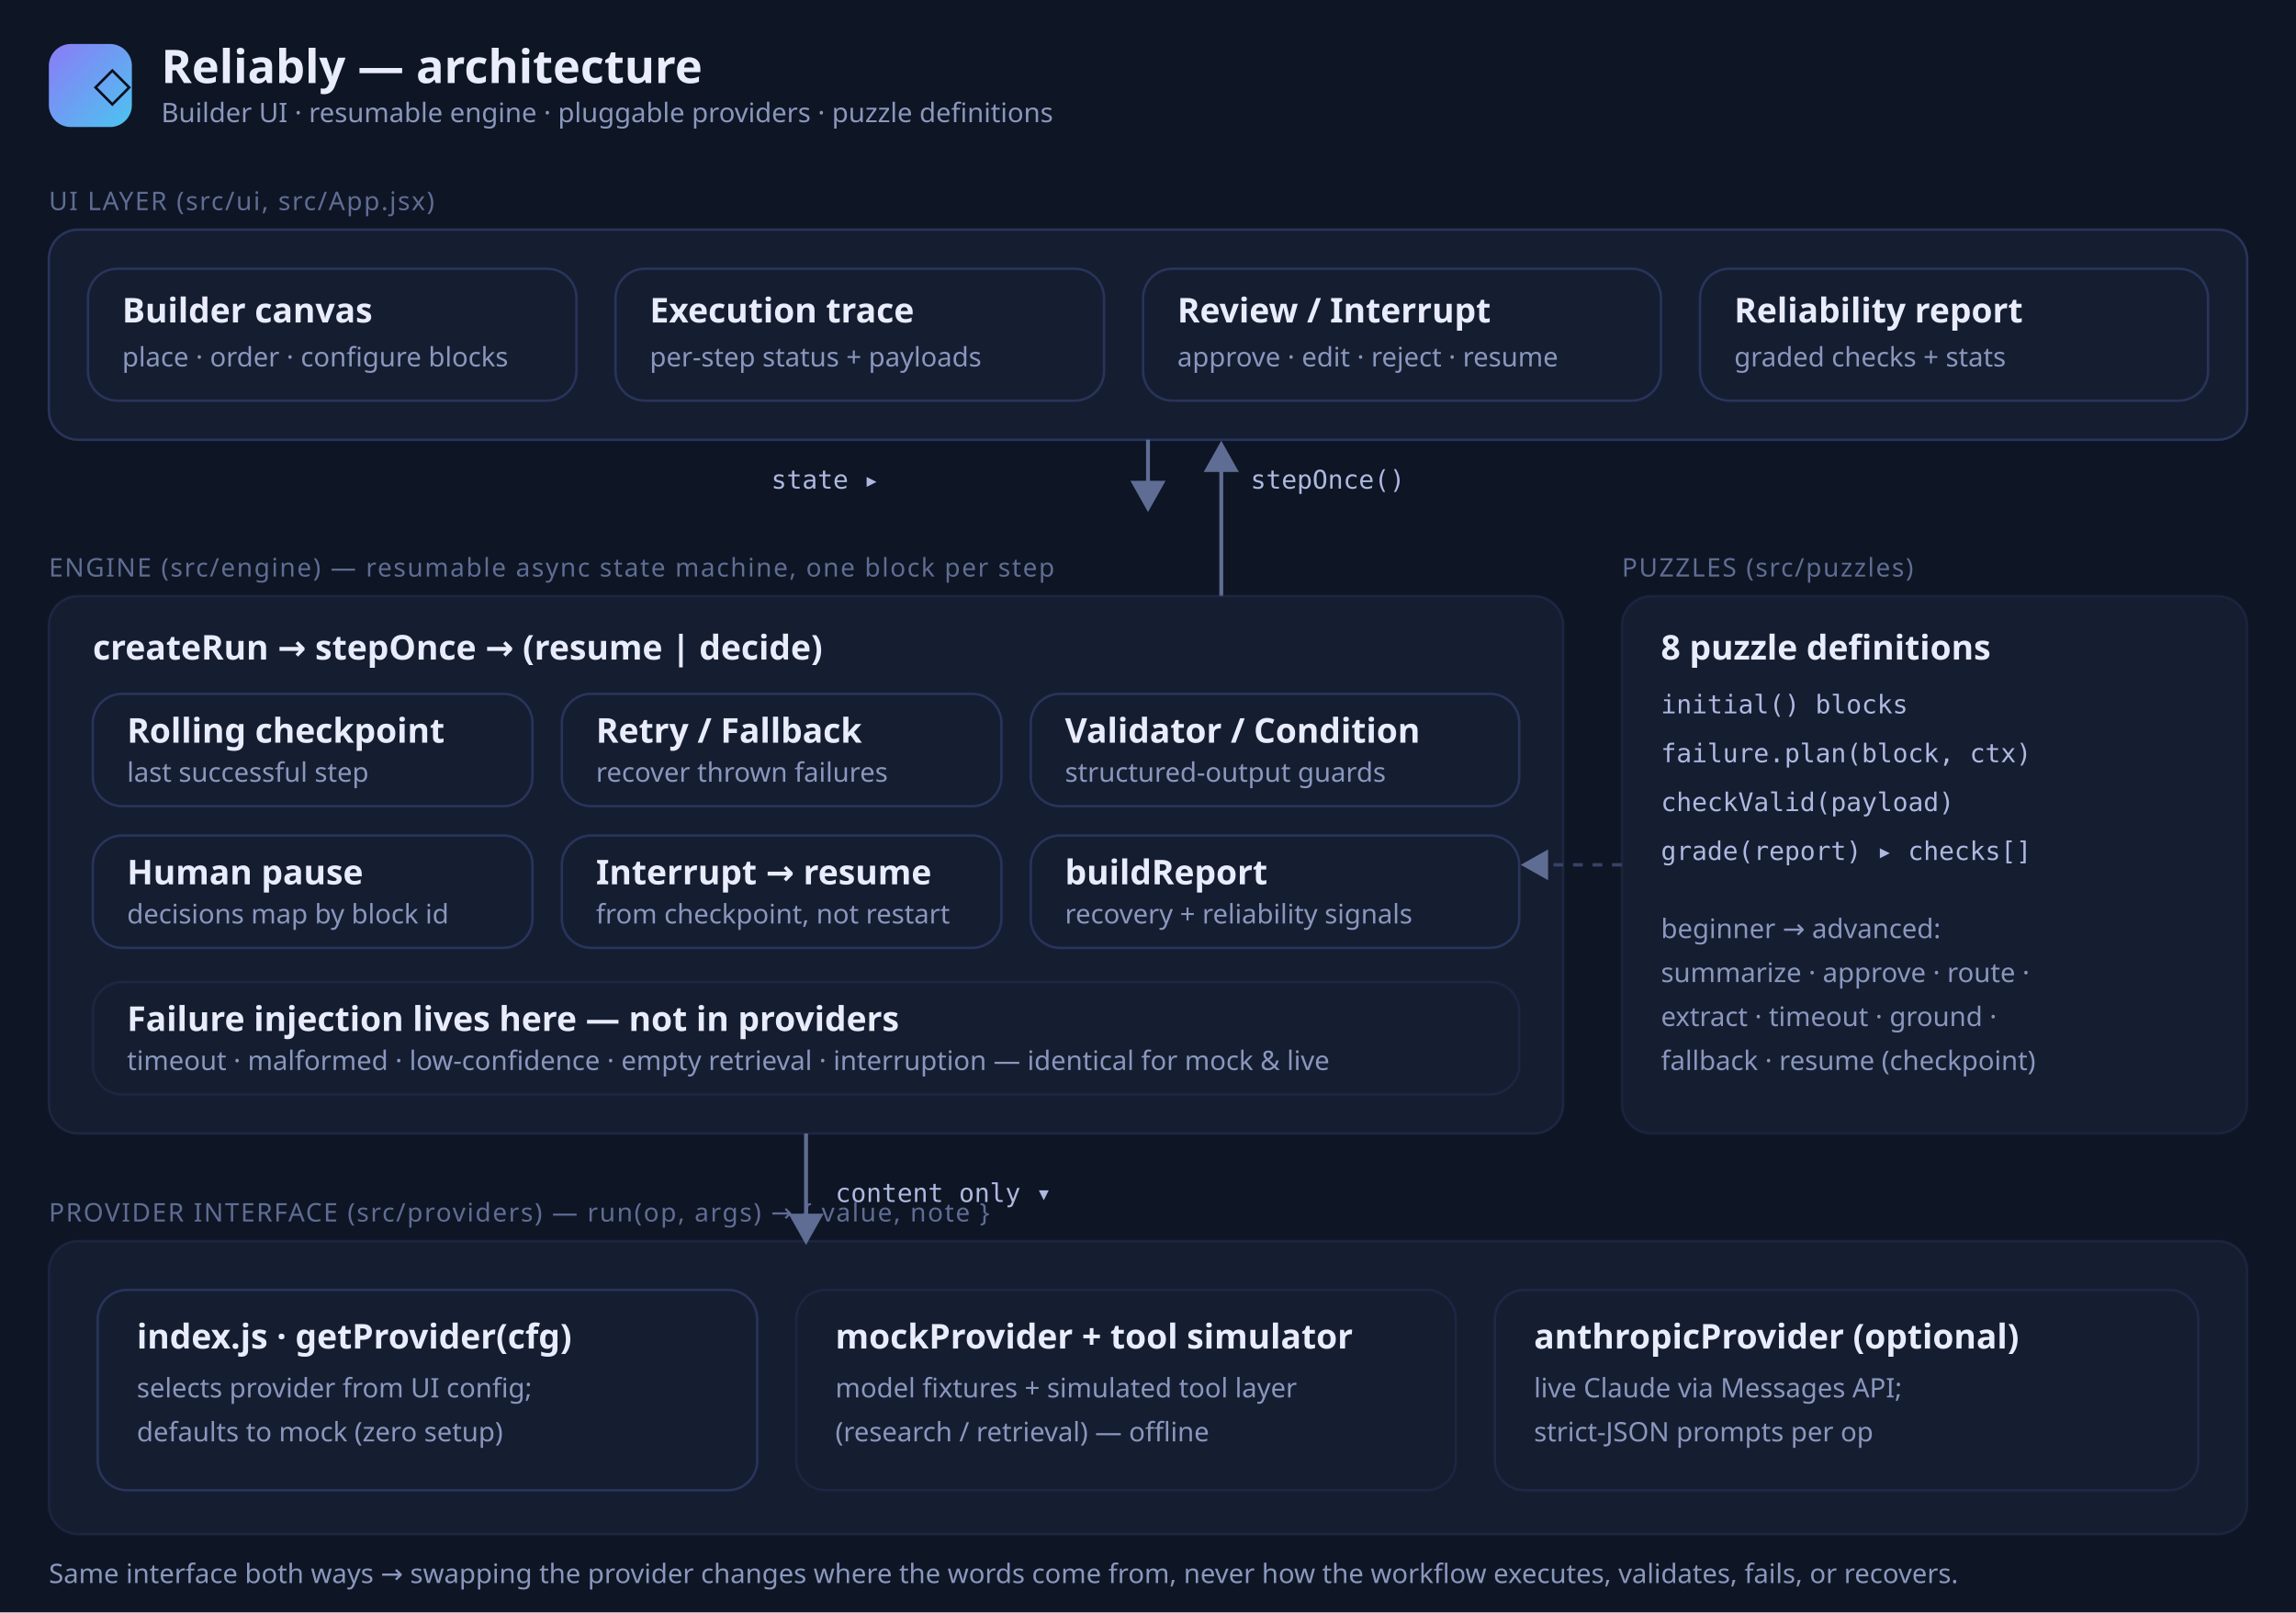
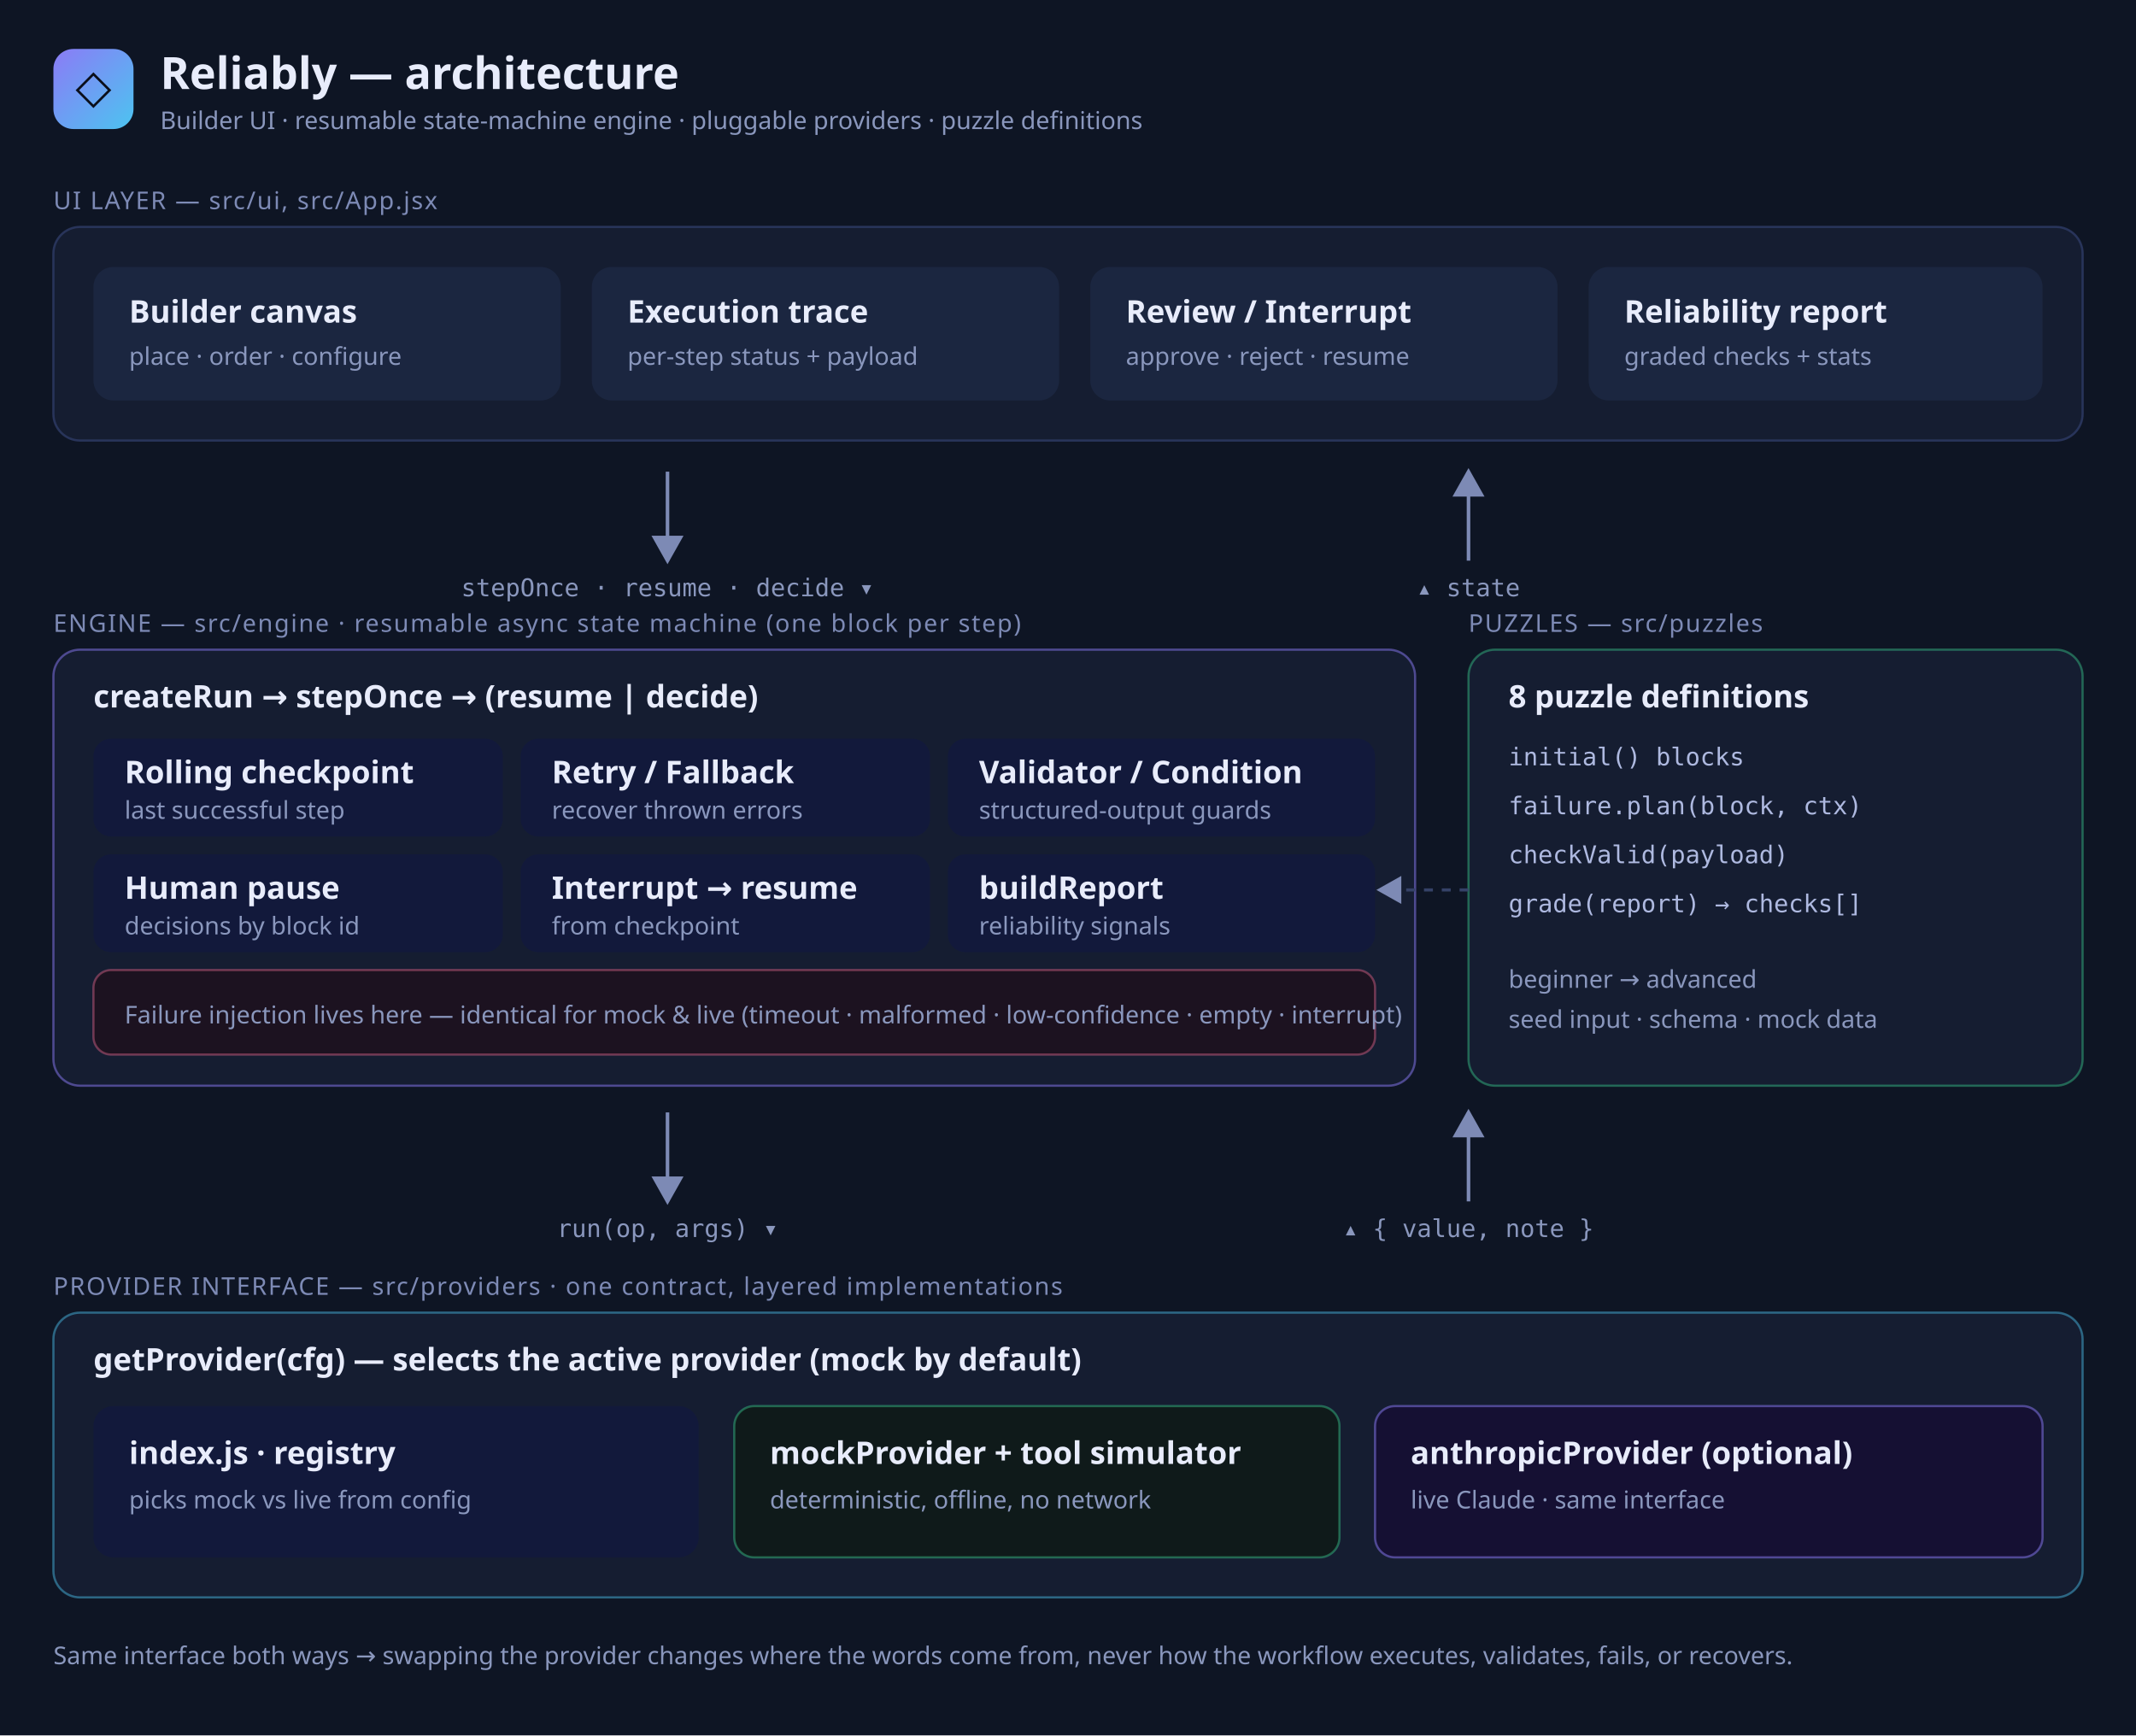
- <svg xmlns="http://www.w3.org/2000/svg" viewBox="0 0 940 660" font-family="'Space Grotesk',system-ui,sans-serif">
+ <svg xmlns="http://www.w3.org/2000/svg" viewBox="0 0 960 780" font-family="'Space Grotesk',system-ui,sans-serif">
  <defs>
    <linearGradient id="logo" x1="0" y1="0" x2="1" y2="1">
      <stop offset="0" stop-color="#8b7bf6" />
      <stop offset="1" stop-color="#4cc4f0" />
    </linearGradient>
-     <marker id="ar" markerWidth="9" markerHeight="9" refX="7" refY="4.5" orient="auto">
-       <path d="M0 0 L8 4.5 L0 9 z" fill="#5f6d94" />
+     <marker id="ar" markerWidth="10" markerHeight="10" refX="7" refY="4.5" orient="auto">
+       <path d="M0 0 L8 4.5 L0 9 z" fill="#7d8ab5" />
    </marker>
    <style>
      .lbl{fill:#e8ecfb;font-size:14px;font-weight:600}
      .sub{fill:#8a97bd;font-size:11px}
-       .tag{fill:#5f6d94;font-size:10.5px;letter-spacing:.06em}
-       .box{fill:#151d31;stroke:#28345a;rx:12}
-       .flow{stroke:#5f6d94;stroke-width:1.6;fill:none}
-       .flow-d{stroke:#354268;stroke-width:1.4;fill:none;stroke-dasharray:4 4}
-       .mono{font-family:'IBM Plex Mono',monospace;font-size:10.5px;fill:#aeb9e0}
+       .tag{fill:#7d8ab5;font-size:11px;letter-spacing:.06em}
+       .mono{font-family:'IBM Plex Mono',monospace;font-size:11px;fill:#aeb9e0}
+       .flowlbl{font-family:'IBM Plex Mono',monospace;font-size:11px;fill:#8a97bd}
    </style>
  </defs>
-   <rect width="940" height="660" fill="#0e1524" />
-   <rect x="20" y="18" width="34" height="34" rx="9" fill="url(#logo)" />
-   <text x="46" y="41" font-size="20" fill="#0a0f1c" font-weight="700" text-anchor="middle">◇</text>
-   <text x="66" y="34" fill="#e8ecfb" font-size="19" font-weight="600">Reliably — architecture</text>
-   <text x="66" y="50" class="sub">Builder UI · resumable engine · pluggable providers · puzzle definitions</text>
-   <text x="20" y="86" class="tag">UI LAYER  (src/ui, src/App.jsx)</text>
-   <rect class="box" x="20" y="94" width="900" height="86" rx="12" />
+   <rect width="960" height="780" fill="#0e1524" />
+   <rect x="24" y="22" width="36" height="36" rx="9" fill="url(#logo)" />
+   <text x="42" y="46" font-size="21" fill="#0a0f1c" font-weight="700" text-anchor="middle">◇</text>
+   <text x="72" y="40" fill="#e8ecfb" font-size="20" font-weight="600">Reliably — architecture</text>
+   <text x="72" y="58" class="sub">Builder UI · resumable state-machine engine · pluggable providers · puzzle definitions</text>
+   <text x="24" y="94" class="tag">UI LAYER — src/ui, src/App.jsx</text>
+   <rect x="24" y="102" width="912" height="96" rx="12" fill="#151d31" stroke="#28345a" />
  <g>
-     <rect class="box" x="36" y="110" width="200" height="54" fill="#1b2640" />
-     <text x="50" y="132" class="lbl">Builder canvas</text>
-     <text x="50" y="150" class="sub">place · order · configure blocks</text>
-     <rect class="box" x="252" y="110" width="200" height="54" fill="#1b2640" />
-     <text x="266" y="132" class="lbl">Execution trace</text>
-     <text x="266" y="150" class="sub">per-step status + payloads</text>
-     <rect class="box" x="468" y="110" width="212" height="54" fill="#1b2640" />
-     <text x="482" y="132" class="lbl">Review / Interrupt</text>
-     <text x="482" y="150" class="sub">approve · edit · reject · resume</text>
-     <rect class="box" x="696" y="110" width="208" height="54" fill="#1b2640" />
-     <text x="710" y="132" class="lbl">Reliability report</text>
-     <text x="710" y="150" class="sub">graded checks + stats</text>
+     <rect x="42" y="120" width="210" height="60" rx="9" fill="#1b2640" />
+     <text x="58" y="145" class="lbl">Builder canvas</text>
+     <text x="58" y="164" class="sub">place · order · configure</text>
+     <rect x="266" y="120" width="210" height="60" rx="9" fill="#1b2640" />
+     <text x="282" y="145" class="lbl">Execution trace</text>
+     <text x="282" y="164" class="sub">per-step status + payload</text>
+     <rect x="490" y="120" width="210" height="60" rx="9" fill="#1b2640" />
+     <text x="506" y="145" class="lbl">Review / Interrupt</text>
+     <text x="506" y="164" class="sub">approve · reject · resume</text>
+     <rect x="714" y="120" width="204" height="60" rx="9" fill="#1b2640" />
+     <text x="730" y="145" class="lbl">Reliability report</text>
+     <text x="730" y="164" class="sub">graded checks + stats</text>
  </g>
-   <path class="flow" d="M470 180 L470 208" marker-end="url(#ar)" />
-   <path class="flow" d="M500 250 L500 182" marker-end="url(#ar)" />
-   <text x="512" y="200" class="mono">stepOnce()</text>
-   <text x="360" y="200" class="mono" text-anchor="end">state ▸</text>
-   <text x="20" y="236" class="tag">ENGINE  (src/engine) — resumable async state machine, one block per step</text>
-   <rect class="box" x="20" y="244" width="620" height="220" rx="12" stroke="#8b7bf6" stroke-opacity="0.5" />
-   <text x="38" y="270" class="lbl" fill="#b39bff">createRun → stepOnce → (resume | decide)</text>
-   <g>
-     <rect class="box" x="38" y="284" width="180" height="46" fill="#12193b" />
-     <text x="52" y="304" class="lbl">Rolling checkpoint</text>
-     <text x="52" y="320" class="sub">last successful step</text>
-     <rect class="box" x="230" y="284" width="180" height="46" fill="#12193b" />
-     <text x="244" y="304" class="lbl">Retry / Fallback</text>
-     <text x="244" y="320" class="sub">recover thrown failures</text>
-     <rect class="box" x="422" y="284" width="200" height="46" fill="#12193b" />
-     <text x="436" y="304" class="lbl">Validator / Condition</text>
-     <text x="436" y="320" class="sub">structured-output guards</text>
-     <rect class="box" x="38" y="342" width="180" height="46" fill="#12193b" />
-     <text x="52" y="362" class="lbl">Human pause</text>
-     <text x="52" y="378" class="sub">decisions map by block id</text>
-     <rect class="box" x="230" y="342" width="180" height="46" fill="#12193b" />
-     <text x="244" y="362" class="lbl" fill="#ffb066">Interrupt → resume</text>
-     <text x="244" y="378" class="sub">from checkpoint, not restart</text>
-     <rect class="box" x="422" y="342" width="200" height="46" fill="#12193b" />
-     <text x="436" y="362" class="lbl">buildReport</text>
-     <text x="436" y="378" class="sub">recovery + reliability signals</text>
-   </g>
-   <rect class="box" x="38" y="402" width="584" height="46" fill="#1c1220" stroke="#f66d93" stroke-opacity="0.4" />
-   <text x="52" y="422" class="lbl" fill="#f66d93">Failure injection lives here — not in providers</text>
-   <text x="52" y="438" class="sub">timeout · malformed · low-confidence · empty retrieval · interruption — identical for mock &amp; live</text>
-   <text x="664" y="236" class="tag">PUZZLES  (src/puzzles)</text>
-   <rect class="box" x="664" y="244" width="256" height="220" rx="12" stroke="#3ddc97" stroke-opacity="0.4" />
-   <text x="680" y="270" class="lbl" fill="#3ddc97">8 puzzle definitions</text>
-   <text x="680" y="292" class="mono">initial() blocks</text>
-   <text x="680" y="312" class="mono">failure.plan(block, ctx)</text>
-   <text x="680" y="332" class="mono">checkValid(payload)</text>
-   <text x="680" y="352" class="mono">grade(report) ▸ checks[]</text>
-   <text x="680" y="384" class="sub">beginner → advanced:</text>
-   <text x="680" y="402" class="sub">summarize · approve · route ·</text>
-   <text x="680" y="420" class="sub">extract · timeout · ground ·</text>
-   <text x="680" y="438" class="sub">fallback · resume (checkpoint)</text>
-   <path class="flow-d" d="M664 354 L624 354" marker-end="url(#ar)" />
-   <text x="20" y="500" class="tag">PROVIDER INTERFACE  (src/providers) — run(op, args) → { value, note }</text>
-   <rect class="box" x="20" y="508" width="900" height="120" rx="12" stroke="#4cc4f0" stroke-opacity="0.45" />
-   <path class="flow" d="M330 464 L330 508" marker-end="url(#ar)" />
-   <text x="342" y="492" class="mono">content only ▾</text>
-   <rect class="box" x="40" y="528" width="270" height="82" fill="#12193b" />
-   <text x="56" y="552" class="lbl">index.js · getProvider(cfg)</text>
-   <text x="56" y="572" class="sub">selects provider from UI config;</text>
-   <text x="56" y="590" class="sub">defaults to mock (zero setup)</text>
-   <rect class="box" x="326" y="528" width="270" height="82" fill="#0f1a1a" stroke="#3ddc97" stroke-opacity="0.4" />
-   <text x="342" y="552" class="lbl" fill="#3ddc97">mockProvider + tool simulator</text>
-   <text x="342" y="572" class="sub">model fixtures + simulated tool layer</text>
-   <text x="342" y="590" class="sub">(research / retrieval) — offline</text>
-   <rect class="box" x="612" y="528" width="288" height="82" fill="#151033" stroke="#8b7bf6" stroke-opacity="0.5" />
-   <text x="628" y="552" class="lbl" fill="#b39bff">anthropicProvider (optional)</text>
-   <text x="628" y="572" class="sub">live Claude via Messages API;</text>
-   <text x="628" y="590" class="sub">strict-JSON prompts per op</text>
-   <text x="20" y="648" class="sub">Same interface both ways → swapping the provider changes where the words come from, never how the workflow executes, validates, fails, or recovers.</text>
+   <line x1="300" y1="212" x2="300" y2="252" stroke="#7d8ab5" stroke-width="1.6" marker-end="url(#ar)" />
+   <text x="300" y="268" class="flowlbl" text-anchor="middle">stepOnce · resume · decide ▾</text>
+   <line x1="660" y1="252" x2="660" y2="212" stroke="#7d8ab5" stroke-width="1.6" marker-end="url(#ar)" />
+   <text x="660" y="268" class="flowlbl" text-anchor="middle">▴ state</text>
+   <text x="24" y="284" class="tag">ENGINE — src/engine · resumable async state machine (one block per step)</text>
+   <rect x="24" y="292" width="612" height="196" rx="12" fill="#151d31" stroke="#8b7bf6" stroke-opacity="0.5" />
+   <text x="42" y="318" class="lbl" fill="#b39bff">createRun → stepOnce → (resume | decide)</text>
+   <rect x="42" y="332" width="184" height="44" rx="8" fill="#12193b" />
+   <text x="56" y="352" class="lbl" font-size="12.5">Rolling checkpoint</text>
+   <text x="56" y="368" class="sub">last successful step</text>
+   <rect x="234" y="332" width="184" height="44" rx="8" fill="#12193b" />
+   <text x="248" y="352" class="lbl" font-size="12.5">Retry / Fallback</text>
+   <text x="248" y="368" class="sub">recover thrown errors</text>
+   <rect x="426" y="332" width="192" height="44" rx="8" fill="#12193b" />
+   <text x="440" y="352" class="lbl" font-size="12.5">Validator / Condition</text>
+   <text x="440" y="368" class="sub">structured-output guards</text>
+   <rect x="42" y="384" width="184" height="44" rx="8" fill="#12193b" />
+   <text x="56" y="404" class="lbl" font-size="12.5">Human pause</text>
+   <text x="56" y="420" class="sub">decisions by block id</text>
+   <rect x="234" y="384" width="184" height="44" rx="8" fill="#12193b" />
+   <text x="248" y="404" class="lbl" font-size="12.5" fill="#ffb066">Interrupt → resume</text>
+   <text x="248" y="420" class="sub">from checkpoint</text>
+   <rect x="426" y="384" width="192" height="44" rx="8" fill="#12193b" />
+   <text x="440" y="404" class="lbl" font-size="12.5">buildReport</text>
+   <text x="440" y="420" class="sub">reliability signals</text>
+   <rect x="42" y="436" width="576" height="38" rx="8" fill="#1c1220" stroke="#f66d93" stroke-opacity="0.4" />
+   <text x="56" y="460" class="sub" fill="#f66d93">Failure injection lives here — identical for mock &amp; live (timeout · malformed · low-confidence · empty · interrupt)</text>
+   <text x="660" y="284" class="tag">PUZZLES — src/puzzles</text>
+   <rect x="660" y="292" width="276" height="196" rx="12" fill="#151d31" stroke="#3ddc97" stroke-opacity="0.4" />
+   <text x="678" y="318" class="lbl" fill="#3ddc97">8 puzzle definitions</text>
+   <text x="678" y="344" class="mono">initial() blocks</text>
+   <text x="678" y="366" class="mono">failure.plan(block, ctx)</text>
+   <text x="678" y="388" class="mono">checkValid(payload)</text>
+   <text x="678" y="410" class="mono">grade(report) → checks[]</text>
+   <text x="678" y="444" class="sub">beginner → advanced</text>
+   <text x="678" y="462" class="sub">seed input · schema · mock data</text>
+   <line x1="660" y1="400" x2="620" y2="400" stroke="#354268" stroke-width="1.4" stroke-dasharray="4 4" marker-end="url(#ar)" />
+   <line x1="300" y1="500" x2="300" y2="540" stroke="#7d8ab5" stroke-width="1.6" marker-end="url(#ar)" />
+   <text x="300" y="556" class="flowlbl" text-anchor="middle">run(op, args) ▾</text>
+   <line x1="660" y1="540" x2="660" y2="500" stroke="#7d8ab5" stroke-width="1.6" marker-end="url(#ar)" />
+   <text x="660" y="556" class="flowlbl" text-anchor="middle">▴ { value, note }</text>
+   <text x="24" y="582" class="tag">PROVIDER INTERFACE — src/providers · one contract, layered implementations</text>
+   <rect x="24" y="590" width="912" height="128" rx="12" fill="#151d31" stroke="#4cc4f0" stroke-opacity="0.45" />
+   <text x="42" y="616" class="lbl" fill="#7fd4f2">getProvider(cfg) — selects the active provider (mock by default)</text>
+   <rect x="42" y="632" width="272" height="68" rx="9" fill="#12193b" />
+   <text x="58" y="658" class="lbl" font-size="13">index.js · registry</text>
+   <text x="58" y="678" class="sub">picks mock vs live from config</text>
+   <rect x="330" y="632" width="272" height="68" rx="9" fill="#0f1a1a" stroke="#3ddc97" stroke-opacity="0.4" />
+   <text x="346" y="658" class="lbl" font-size="13" fill="#3ddc97">mockProvider + tool simulator</text>
+   <text x="346" y="678" class="sub">deterministic, offline, no network</text>
+   <rect x="618" y="632" width="300" height="68" rx="9" fill="#151033" stroke="#8b7bf6" stroke-opacity="0.5" />
+   <text x="634" y="658" class="lbl" font-size="13" fill="#b39bff">anthropicProvider (optional)</text>
+   <text x="634" y="678" class="sub">live Claude · same interface</text>
+   <text x="24" y="748" class="sub">Same interface both ways → swapping the provider changes where the words come from, never how the workflow executes, validates, fails, or recovers.</text>
</svg>
